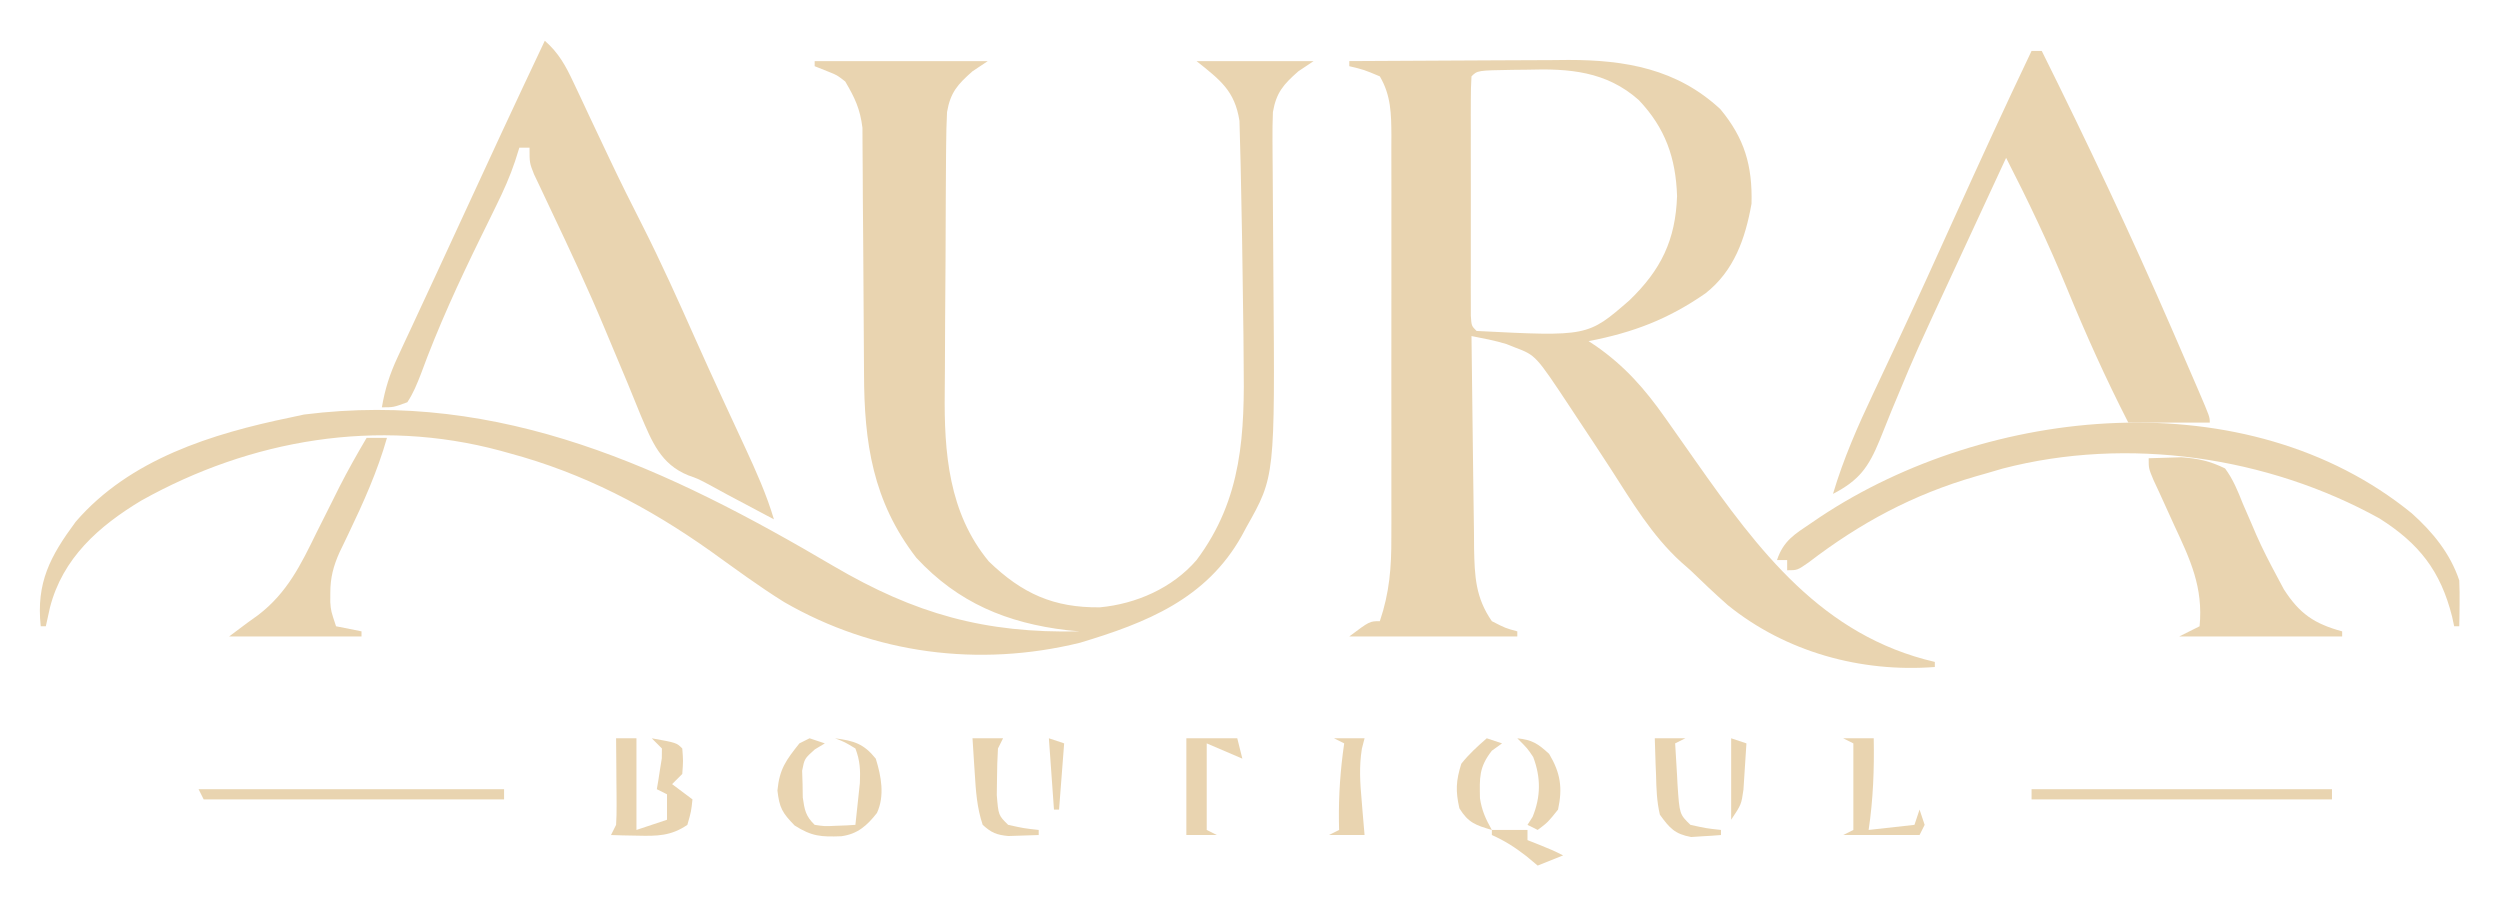
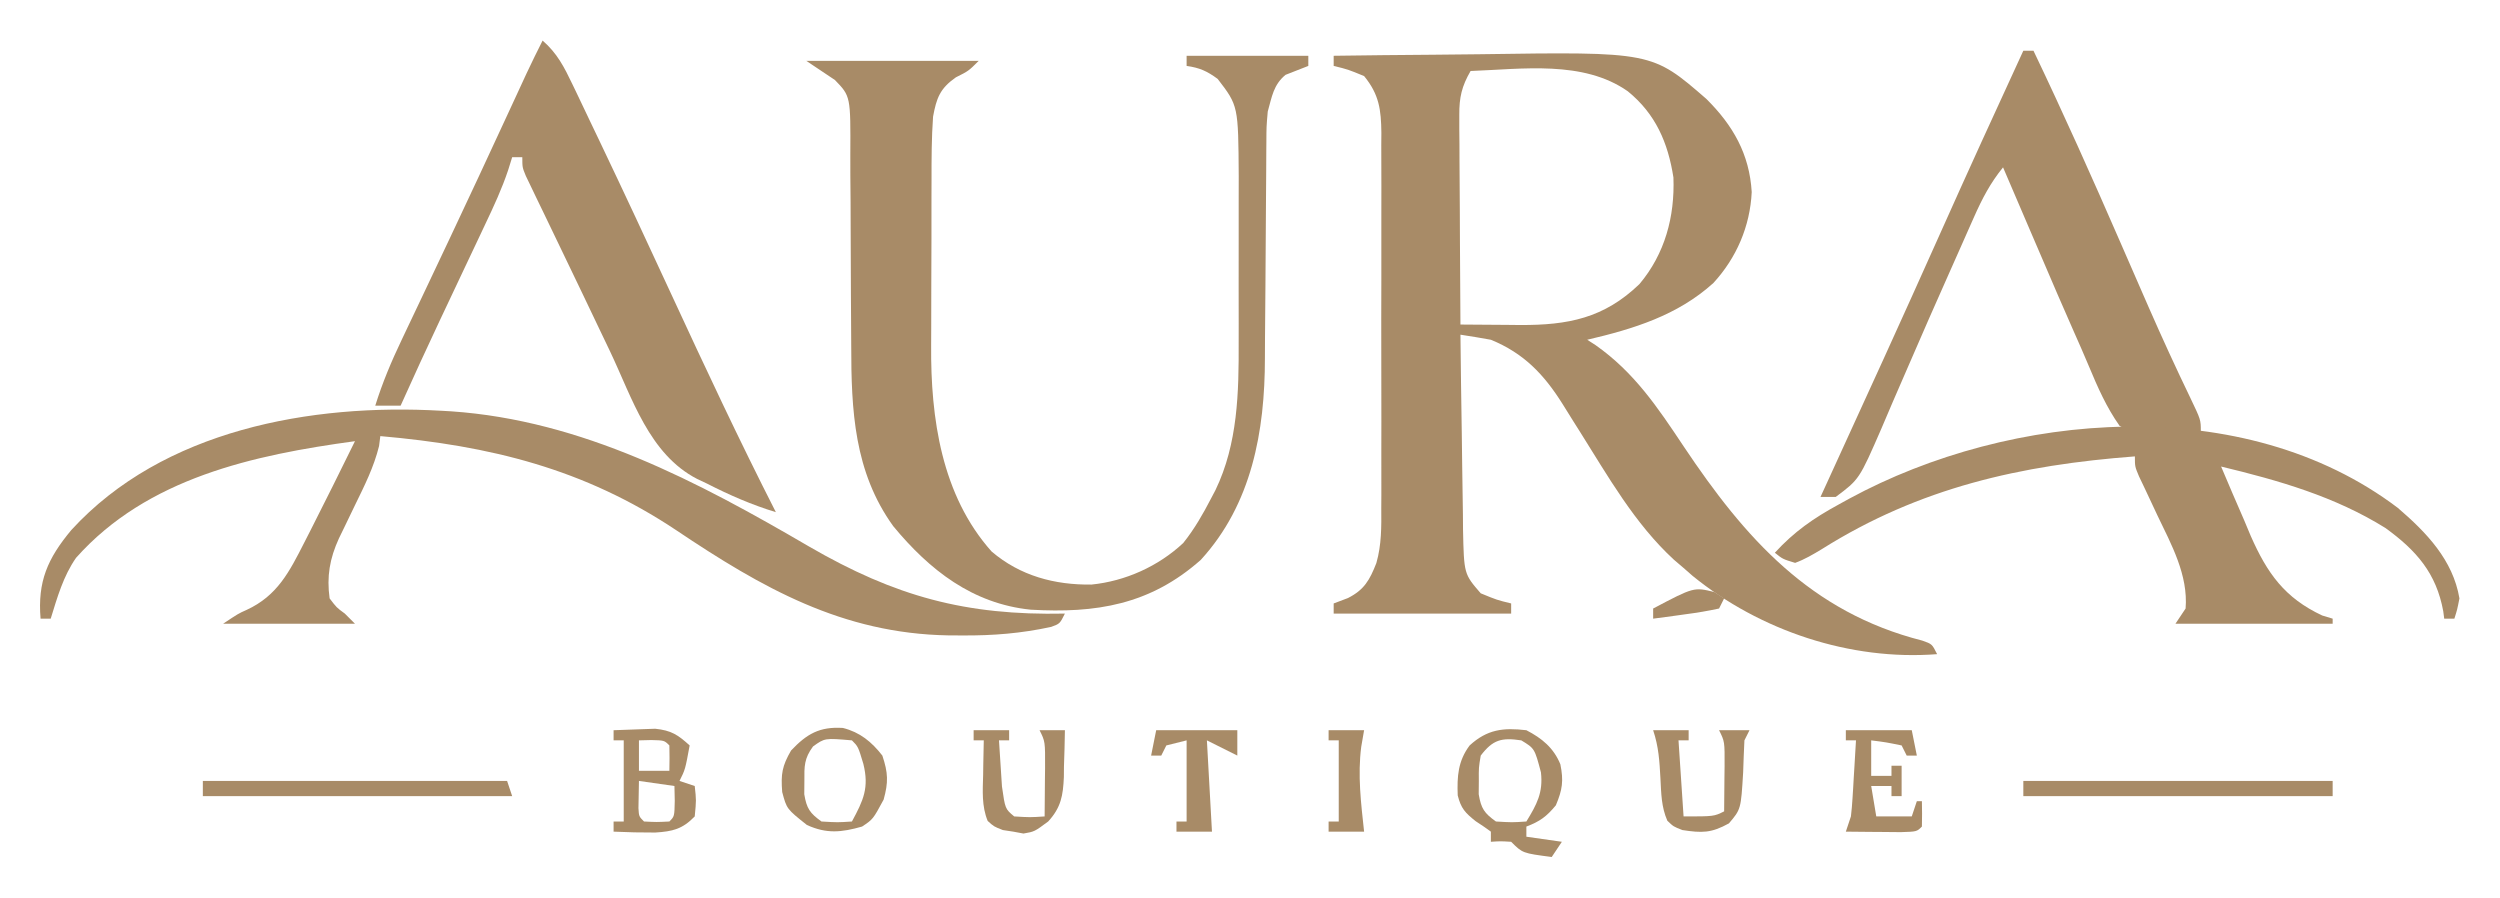
- <svg xmlns="http://www.w3.org/2000/svg" version="1.1" width="491" height="178" viewBox="-8 -8 491 178">
-   <path d="M0 0 C2.745 2.416 4.091 4.904 5.637 8.199 C6.127 9.235 6.618 10.272 7.124 11.339 C7.645 12.455 8.166 13.571 8.688 14.688 C9.768 16.978 10.853 19.266 11.938 21.555 C12.204 22.118 12.47 22.681 12.744 23.262 C14.821 27.65 16.982 31.988 19.188 36.312 C22.885 43.615 26.228 51.062 29.555 58.539 C31.322 62.506 33.123 66.456 34.945 70.398 C35.194 70.938 35.443 71.478 35.7 72.033 C36.92 74.676 38.143 77.316 39.37 79.955 C41.506 84.581 43.55 89.112 45 94 C42.645 92.751 40.291 91.501 37.938 90.25 C37.281 89.902 36.624 89.554 35.947 89.195 C34.61 88.484 33.281 87.76 31.958 87.023 C30 86 30 86 28.177 85.356 C22.74 83.164 21.033 78.686 18.848 73.594 C17.989 71.527 17.151 69.451 16.312 67.375 C15.411 65.212 14.501 63.052 13.591 60.892 C12.974 59.426 12.36 57.96 11.748 56.492 C8.502 48.726 4.943 41.113 1.329 33.513 C0.592 31.962 -0.138 30.409 -0.867 28.855 C-1.281 27.986 -1.694 27.116 -2.121 26.219 C-3 24 -3 24 -3 21 C-3.66 21 -4.32 21 -5 21 C-5.278 21.879 -5.555 22.758 -5.841 23.663 C-6.854 26.695 -8.124 29.517 -9.539 32.387 C-9.786 32.893 -9.786 32.893 -11.037 35.455 C-11.566 36.533 -12.096 37.61 -12.625 38.688 C-16.922 47.456 -20.965 56.243 -24.325 65.425 C-25.103 67.418 -25.817 69.217 -27 71 C-29.723 72 -29.723 72 -32 72 C-31.4 68.434 -30.444 65.45 -28.918 62.176 C-28.487 61.243 -28.055 60.309 -27.611 59.348 C-27.141 58.346 -26.671 57.345 -26.188 56.312 C-25.695 55.252 -25.203 54.191 -24.712 53.131 C-23.676 50.896 -22.637 48.664 -21.597 46.432 C-20.015 43.037 -18.447 39.637 -16.883 36.234 C-11.314 24.129 -5.703 12.043 0 0 Z " fill="#E9D4B0" transform="translate(99,0)" />
-   <path d="M0 0 C0.66 0 1.32 0 2 0 C10.942 17.978 19.503 36.08 27.5 54.5 C27.878 55.37 28.256 56.24 28.646 57.137 C29.715 59.6 30.781 62.065 31.844 64.531 C32.165 65.275 32.486 66.018 32.817 66.784 C35 71.881 35 71.881 35 73 C29.72 73 24.44 73 19 73 C14.55 64.308 10.603 55.538 6.898 46.505 C3.316 37.795 -0.698 29.378 -5 21 C-7.378 26.118 -9.752 31.237 -12.122 36.358 C-12.955 38.157 -13.789 39.955 -14.624 41.752 C-22.834 59.445 -22.834 59.445 -26.211 67.57 C-26.653 68.627 -27.094 69.684 -27.549 70.773 C-28.326 72.658 -29.087 74.549 -29.83 76.448 C-32.022 81.774 -33.841 84.324 -39 87 C-36.959 80.126 -34.141 73.707 -31.075 67.24 C-29.624 64.18 -28.19 61.111 -26.754 58.043 C-26.451 57.397 -26.148 56.75 -25.836 56.084 C-22.219 48.358 -18.706 40.584 -15.188 32.812 C-10.213 21.833 -5.197 10.877 0 0 Z " fill="#E9D4B0" transform="translate(391,2)" />
-   <path d="M0 0 C11.22 0 22.44 0 34 0 C33.01 0.66 32.02 1.32 31 2 C28.058 4.596 26.665 6.151 26 10 C25.892 12.204 25.833 14.378 25.823 16.582 C25.82 16.908 25.82 16.908 25.803 18.56 C25.783 20.716 25.772 22.871 25.762 25.027 C25.758 25.769 25.754 26.51 25.749 27.274 C25.729 31.205 25.714 35.136 25.705 39.068 C25.694 43.095 25.659 47.123 25.62 51.15 C25.593 54.274 25.585 57.398 25.582 60.522 C25.577 62.004 25.565 63.487 25.547 64.969 C25.406 76.819 26.295 88.741 34.219 98.281 C40.776 104.608 46.967 107.377 56.016 107.281 C63.161 106.608 70.265 103.49 75 98 C84.073 85.895 84.459 73.09 84.25 58.625 C84.236 56.999 84.223 55.372 84.21 53.746 C84.172 49.628 84.111 45.511 84.04 41.394 C84.001 39.075 83.968 36.756 83.937 34.437 C83.887 30.939 83.819 27.443 83.734 23.946 C83.703 22.659 83.677 21.373 83.655 20.086 C83.622 18.307 83.567 16.528 83.512 14.75 C83.486 13.755 83.459 12.76 83.432 11.734 C82.497 5.816 79.678 3.742 75 0 C82.59 0 90.18 0 98 0 C97.01 0.66 96.02 1.32 95 2 C92.064 4.591 90.671 6.159 90 10 C89.924 11.876 89.903 13.755 89.918 15.632 C89.921 16.198 89.921 16.198 89.938 19.064 C89.944 19.667 89.949 20.27 89.955 20.891 C89.973 22.798 89.983 24.706 89.991 26.613 C90.016 32.036 90.051 37.458 90.096 42.881 C90.407 81.593 90.407 81.593 84.812 91.5 C84.502 92.076 84.192 92.652 83.872 93.246 C76.914 105.658 65.168 110.315 52.105 114.238 C32.246 119.109 11.657 116.44 -5.995 106.246 C-10.955 103.164 -15.649 99.675 -20.394 96.276 C-32.668 87.567 -45.44 80.91 -60 77 C-60.584 76.838 -61.168 76.675 -61.77 76.508 C-85.838 70.044 -110.725 74.267 -132.25 86.312 C-140.634 91.356 -147.691 97.616 -150.188 107.312 C-150.467 108.54 -150.74 109.768 -151 111 C-151.33 111 -151.66 111 -152 111 C-152.912 102.428 -150.146 97.254 -145.137 90.48 C-134.528 78.165 -118.359 73.178 -103 70 C-102.104 69.807 -101.208 69.613 -100.285 69.414 C-61.582 64.536 -28.756 80.058 3.695 99.172 C19.718 108.572 33.423 112.415 52 112 C51.201 111.925 50.402 111.85 49.578 111.773 C37.814 110.365 28.207 106.432 19.973 97.555 C11.407 86.462 9.714 74.926 9.695 61.379 C9.691 59.289 9.674 57.199 9.654 55.109 C9.599 49.173 9.568 43.238 9.544 37.302 C9.528 33.654 9.498 30.006 9.459 26.358 C9.447 24.976 9.441 23.594 9.441 22.212 C9.441 20.279 9.423 18.346 9.401 16.413 C9.396 15.317 9.39 14.22 9.385 13.091 C8.921 9.366 7.896 7.221 6 4 C4.395 2.758 4.395 2.758 2.812 2.125 C2.348 1.939 2.348 1.939 0 1 C0 0.67 0 0.34 0 0 Z " fill="#E9D4B0" transform="translate(152,4)" />
-   <path d="M0 0 C6.624 -0.047 13.249 -0.082 19.874 -0.104 C22.951 -0.114 26.027 -0.128 29.104 -0.151 C32.652 -0.177 36.199 -0.187 39.746 -0.195 C40.837 -0.206 41.928 -0.216 43.052 -0.227 C54.274 -0.228 64.373 1.546 72.875 9.438 C77.644 15.189 79.187 20.538 79 28 C77.774 34.892 75.573 41.177 69.988 45.59 C62.628 50.701 55.757 53.312 47 55 C47.496 55.329 47.993 55.657 48.504 55.996 C54.16 59.956 58.048 64.395 62 70 C62.444 70.629 62.888 71.259 63.345 71.907 C64.877 74.083 66.407 76.26 67.938 78.438 C80.381 96.142 92.863 112.857 115 118 C115 118.33 115 118.66 115 119 C100.468 120.108 85.735 116.06 74.352 106.859 C71.833 104.636 69.411 102.34 67 100 C66.397 99.47 65.793 98.94 65.172 98.395 C59.42 93.166 55.505 86.531 51.325 80.048 C49.119 76.638 46.873 73.257 44.625 69.875 C44.423 69.568 44.423 69.568 43.399 68.012 C36.625 57.789 36.625 57.789 32.562 56.25 C32.007 56.028 31.451 55.807 30.879 55.578 C28.613 54.881 26.326 54.453 24 54 C24.061 60.416 24.139 66.831 24.236 73.247 C24.28 76.226 24.32 79.205 24.346 82.185 C24.378 85.616 24.432 89.046 24.488 92.477 C24.495 93.539 24.501 94.602 24.508 95.697 C24.617 101.241 24.8 105.372 28 110 C30.688 111.375 30.688 111.375 33 112 C33 112.33 33 112.66 33 113 C22.11 113 11.22 113 0 113 C4 110 4 110 6 110 C7.896 104.392 8.287 99.46 8.259 93.564 C8.262 92.644 8.266 91.725 8.269 90.777 C8.278 87.755 8.272 84.733 8.266 81.711 C8.267 79.603 8.269 77.495 8.271 75.387 C8.274 70.977 8.27 66.568 8.261 62.158 C8.249 56.508 8.256 50.858 8.268 45.207 C8.275 40.858 8.273 36.509 8.268 32.159 C8.266 30.076 8.268 27.992 8.273 25.908 C8.278 22.998 8.27 20.088 8.259 17.177 C8.263 16.318 8.267 15.459 8.271 14.573 C8.241 10.344 8.202 6.75 6 3 C2.875 1.688 2.875 1.688 0 1 C0 0.67 0 0.34 0 0 Z M24 3 C23.902 4.529 23.872 6.063 23.871 7.596 C23.867 8.573 23.864 9.551 23.861 10.558 C23.863 11.622 23.865 12.686 23.867 13.781 C23.866 14.865 23.865 15.949 23.864 17.066 C23.863 19.952 23.867 22.838 23.873 25.725 C23.875 27.498 23.873 29.271 23.87 31.044 C23.863 34.436 23.864 37.827 23.867 41.219 C23.865 42.282 23.863 43.346 23.861 44.442 C23.864 45.419 23.867 46.397 23.871 47.404 C23.871 48.27 23.872 49.135 23.873 50.026 C24 52 24 52 25 53 C46.832 54.106 46.832 54.106 55 47 C61.211 41.032 64.089 35.132 64.375 26.5 C64.127 19.009 62.066 13.134 56.851 7.646 C50.488 1.988 43.163 1.431 35 1.688 C34.524 1.692 34.524 1.692 32.113 1.717 C25.169 1.831 25.169 1.831 24 3 Z " fill="#E9D4B0" transform="translate(257,4)" />
-   <path d="M0 0 C4.144 3.696 7.585 7.92 9.345 13.2 C9.413 14.761 9.43 16.325 9.408 17.887 C9.399 18.695 9.39 19.504 9.38 20.336 C9.375 20.644 9.375 20.644 9.345 22.2 C9.015 22.2 8.685 22.2 8.345 22.2 C8.278 21.885 8.278 21.885 7.935 20.293 C5.681 11.332 1.456 5.939 -6.342 1.012 C-28.323 -11.148 -55.776 -15.152 -80.311 -8.777 C-81.414 -8.455 -82.518 -8.132 -83.655 -7.8 C-84.277 -7.623 -84.9 -7.446 -85.542 -7.264 C-97.897 -3.694 -108.245 1.85 -118.44 9.661 C-120.655 11.2 -120.655 11.2 -122.655 11.2 C-122.655 10.54 -122.655 9.88 -122.655 9.2 C-123.315 9.2 -123.975 9.2 -124.655 9.2 C-123.379 5.374 -121.171 4.114 -117.967 1.95 C-117.386 1.555 -116.806 1.16 -116.207 0.753 C-83.158 -21.197 -32.345 -26.345 0 0 Z " fill="#E9D4B0" transform="translate(465.6548,92.80029)" />
-   <path d="M0 0 C1.32 0 2.64 0 4 0 C2.122 6.6 -0.619 12.687 -3.574 18.858 C-3.872 19.48 -4.17 20.101 -4.477 20.742 C-4.745 21.298 -5.014 21.853 -5.292 22.425 C-6.532 25.182 -7.138 27.508 -7.125 30.5 C-7.128 31.088 -7.13 31.676 -7.133 32.281 C-7 34 -7 34 -6 37 C-4.35 37.33 -2.7 37.66 -1 38 C-1 38.33 -1 38.66 -1 39 C-9.58 39 -18.16 39 -27 39 C-23 36 -23 36 -21.296 34.797 C-15.594 30.434 -12.916 24.92 -9.812 18.562 C-8.799 16.542 -7.785 14.523 -6.77 12.504 C-6.299 11.558 -5.828 10.612 -5.342 9.637 C-3.671 6.353 -1.87 3.174 0 0 Z " fill="#E9D4B0" transform="translate(64,78)" />
-   <path d="M0 0 C1.375 -0.055 2.75 -0.093 4.125 -0.125 C4.891 -0.148 5.656 -0.171 6.445 -0.195 C9.728 0.056 12.023 0.543 15 2 C16.592 4.142 17.519 6.467 18.5 8.938 C19.087 10.298 19.677 11.657 20.27 13.016 C20.558 13.689 20.846 14.363 21.143 15.057 C22.371 17.842 23.748 20.505 25.188 23.188 C25.635 24.027 26.082 24.866 26.543 25.73 C29.626 30.532 32.508 32.502 38 34 C38 34.33 38 34.66 38 35 C27.44 35 16.88 35 6 35 C7.32 34.34 8.64 33.68 10 33 C10.733 25.357 8.2 19.974 5 13.125 C4.06 11.066 3.122 9.007 2.188 6.945 C1.769 6.043 1.35 5.141 0.918 4.211 C0 2 0 2 0 0 Z " fill="#E9D4B0" transform="translate(414,82)" />
-   <path d="M0 0 C1.32 0 2.64 0 4 0 C4 5.94 4 11.88 4 18 C5.98 17.34 7.96 16.68 10 16 C10 14.35 10 12.7 10 11 C9.34 10.67 8.68 10.34 8 10 C8.095 9.446 8.191 8.891 8.289 8.32 C8.4 7.596 8.511 6.871 8.625 6.125 C8.741 5.406 8.857 4.686 8.977 3.945 C8.984 3.303 8.992 2.661 9 2 C8.34 1.34 7.68 0.68 7 0 C11.875 0.875 11.875 0.875 13 2 C13.188 4.438 13.188 4.438 13 7 C12.34 7.66 11.68 8.32 11 9 C12.32 9.99 13.64 10.98 15 12 C14.75 14.375 14.75 14.375 14 17 C10.796 19.195 8.058 19.216 4.25 19.125 C3.265 19.107 2.28 19.089 1.266 19.07 C0.518 19.047 -0.23 19.024 -1 19 C-0.67 18.34 -0.34 17.68 0 17 C0.083 15.698 0.107 14.391 0.098 13.086 C0.094 12.325 0.091 11.565 0.088 10.781 C0.08 9.987 0.071 9.193 0.062 8.375 C0.058 7.573 0.053 6.771 0.049 5.945 C0.037 3.963 0.021 1.982 0 0 Z " fill="#E9D4B0" transform="translate(113,137)" />
-   <path d="M0 0 C0.99 0.33 1.98 0.66 3 1 C2.348 1.392 1.695 1.784 1.023 2.188 C-1 4 -1 4 -1.461 6.375 C-1.433 7.241 -1.404 8.107 -1.375 9 C-1.369 9.433 -1.369 9.433 -1.336 11.625 C-0.99 14.07 -0.77 15.28 1 17 C2.945 17.293 2.945 17.293 5.125 17.188 C5.487 17.174 5.487 17.174 7.32 17.105 C7.597 17.088 7.597 17.088 9 17 C9.196 15.251 9.381 13.501 9.562 11.75 C9.667 10.775 9.771 9.801 9.879 8.797 C9.991 6.209 9.919 4.408 9 2 C6.938 0.75 6.938 0.75 5 0 C8.726 0.503 10.629 1.049 13 4 C14.081 7.455 14.788 11.287 13.234 14.664 C11.271 17.17 9.423 18.808 6.23 19.238 C2.312 19.381 0.467 19.298 -2.938 17.125 C-5.353 14.636 -5.922 13.685 -6.312 10.25 C-5.904 6 -4.63 4.326 -2 1 C-1.34 0.67 -0.68 0.34 0 0 Z " fill="#E9D4B0" transform="translate(151,137)" />
-   <path d="M0 0 C1.98 0 3.96 0 6 0 C5.67 0.66 5.34 1.32 5 2 C4.878 3.976 4.825 5.957 4.812 7.938 C4.798 8.998 4.784 10.059 4.77 11.152 C5.091 15.122 5.091 15.122 7 17 C10.125 17.688 10.125 17.688 13 18 C13 18.33 13 18.66 13 19 C11.73 19.054 10.459 19.093 9.188 19.125 C8.48 19.148 7.772 19.171 7.043 19.195 C4.726 18.974 3.716 18.557 2 17 C0.864 13.592 0.655 10.365 0.438 6.812 C0.394 6.158 0.351 5.504 0.307 4.83 C0.201 3.22 0.1 1.61 0 0 Z " fill="#E9D4B0" transform="translate(183,137)" />
-   <path d="M0 0 C0.99 0.33 1.98 0.66 3 1 C2.67 5.29 2.34 9.58 2 14 C1.67 14 1.34 14 1 14 C0.67 9.38 0.34 4.76 0 0 Z " fill="#E9D4B0" transform="translate(198,137)" />
-   <path d="M0 0 C3.3 0 6.6 0 10 0 C10.33 1.32 10.66 2.64 11 4 C8.69 3.01 6.38 2.02 4 1 C4 6.61 4 12.22 4 18 C4.66 18.33 5.32 18.66 6 19 C4.02 19 2.04 19 0 19 C0 12.73 0 6.46 0 0 Z " fill="#E9D4B0" transform="translate(225,137)" />
-   <path d="M0 0 C1.98 0 3.96 0 6 0 C5.826 0.674 5.652 1.348 5.473 2.043 C4.907 5.583 5.119 8.76 5.438 12.312 C5.49 12.958 5.542 13.603 5.596 14.268 C5.724 15.846 5.861 17.423 6 19 C3.69 19 1.38 19 -1 19 C-0.34 18.67 0.32 18.34 1 18 C0.988 17.443 0.977 16.886 0.965 16.312 C0.903 11.102 1.25 6.156 2 1 C1.34 0.67 0.68 0.34 0 0 Z " fill="#E9D4B0" transform="translate(254,137)" />
-   <path d="M0 0 C0.99 0.33 1.98 0.66 3 1 C2.34 1.474 1.68 1.949 1 2.438 C-1.558 5.715 -1.405 7.743 -1.336 11.781 C-0.971 14.192 -0.198 15.891 1 18 C-2.133 17.093 -3.643 16.584 -5.375 13.75 C-6.15 10.34 -6.046 8.347 -5 5 C-3.47 3.077 -1.867 1.628 0 0 Z " fill="#E9D4B0" transform="translate(284,137)" />
-   <path d="M0 0 C2.932 0.314 4.042 1.039 6.25 3.062 C8.478 6.803 8.925 9.738 8 14 C6 16.5 6 16.5 4 18 C3.34 17.67 2.68 17.34 2 17 C2.33 16.484 2.66 15.969 3 15.438 C4.627 11.473 4.642 7.697 3.125 3.688 C2 2 2 2 0 0 Z " fill="#E9D4B0" transform="translate(290,137)" />
-   <path d="M0 0 C1.98 0 3.96 0 6 0 C5.67 0.165 5.67 0.165 4 1 C4.114 3.105 4.241 5.208 4.375 7.312 C4.406 7.907 4.437 8.502 4.469 9.115 C4.858 14.915 4.858 14.915 7 17 C10.125 17.688 10.125 17.688 13 18 C13 18.33 13 18.66 13 19 C11.752 19.109 10.501 19.186 9.25 19.25 C8.554 19.296 7.858 19.343 7.141 19.391 C3.929 18.805 2.899 17.632 1 15 C0.394 12.419 0.305 9.894 0.25 7.25 C0.22 6.553 0.191 5.855 0.16 5.137 C0.09 3.425 0.043 1.713 0 0 Z " fill="#E9D4B0" transform="translate(317,137)" />
-   <path d="M0 0 C0.99 0.33 1.98 0.66 3 1 C2.886 2.938 2.758 4.876 2.625 6.812 C2.555 7.891 2.486 8.97 2.414 10.082 C2 13 2 13 0 16 C0 10.72 0 5.44 0 0 Z " fill="#E9D4B0" transform="translate(332,137)" />
-   <path d="M0 0 C1.98 0 3.96 0 6 0 C6.113 6.111 5.896 11.952 5 18 C7.97 17.67 10.94 17.34 14 17 C14.33 16.01 14.66 15.02 15 14 C15.33 14.99 15.66 15.98 16 17 C15.67 17.66 15.34 18.32 15 19 C10.05 19 5.1 19 0 19 C0.66 18.67 1.32 18.34 2 18 C2 12.39 2 6.78 2 1 C1.34 0.67 0.68 0.34 0 0 Z " fill="#E9D4B0" transform="translate(354,137)" />
-   <path d="M0 0 C19.8 0 39.6 0 60 0 C60 0.66 60 1.32 60 2 C40.53 2 21.06 2 1 2 C0.67 1.34 0.34 0.68 0 0 Z " fill="#E9D4B0" transform="translate(31,147)" />
-   <path d="M0 0 C19.47 0 38.94 0 59 0 C59 0.66 59 1.32 59 2 C39.53 2 20.06 2 0 2 C0 1.34 0 0.68 0 0 Z " fill="#E9D4B0" transform="translate(391,147)" />
-   <path d="M0 0 C2.31 0 4.62 0 7 0 C7 0.66 7 1.32 7 2 C7.392 2.155 7.392 2.155 9.375 2.938 C12 4 12 4 14 5 C12.35 5.66 10.7 6.32 9 7 C8.629 6.691 8.629 6.691 6.75 5.125 C4.512 3.396 2.563 2.139 0 1 C0 0.67 0 0.34 0 0 Z " fill="#E9D4B0" transform="translate(285,155)" />
+ <svg xmlns="http://www.w3.org/2000/svg" version="1.1" width="493" height="177" viewBox="-8 -8 493 177">
+   <path d="M0 0 C2.883 2.507 4.26 5.225 5.898 8.652 C6.17 9.216 6.441 9.779 6.72 10.359 C7.611 12.216 8.493 14.076 9.375 15.938 C9.999 17.242 10.623 18.547 11.247 19.852 C16.03 29.866 20.713 39.928 25.369 50.002 C32.039 64.433 38.784 78.832 46 93 C41.233 91.541 36.873 89.644 32.438 87.375 C32.114 87.222 32.114 87.222 30.479 86.449 C21.001 81.571 17.672 70.486 13.312 61.312 C12.697 60.026 12.082 58.74 11.466 57.454 C10.231 54.871 8.998 52.288 7.767 49.703 C6.144 46.297 4.505 42.898 2.863 39.5 C1.95 37.604 1.038 35.708 0.125 33.812 C-0.297 32.941 -0.72 32.069 -1.155 31.171 C-1.345 30.775 -1.345 30.775 -2.305 28.77 C-2.635 28.085 -2.964 27.4 -3.304 26.695 C-4 25 -4 25 -4 23 C-4.66 23 -5.32 23 -6 23 C-6.262 23.842 -6.524 24.683 -6.794 25.55 C-8.024 29.235 -9.632 32.695 -11.301 36.199 C-11.619 36.875 -11.937 37.551 -12.265 38.247 C-13.278 40.395 -14.295 42.541 -15.312 44.688 C-16.643 47.503 -17.972 50.32 -19.301 53.137 C-19.62 53.813 -19.94 54.489 -20.269 55.186 C-22.901 60.766 -25.471 66.372 -28 72 C-29.65 72 -31.3 72 -33 72 C-31.585 67.459 -29.812 63.248 -27.762 58.961 C-27.444 58.29 -27.127 57.619 -26.8 56.928 C-25.765 54.742 -24.726 52.559 -23.688 50.375 C-22.239 47.318 -20.794 44.261 -19.348 41.203 C-18.983 40.434 -18.619 39.664 -18.244 38.871 C-14.383 30.711 -10.584 22.522 -6.794 14.328 C-6.267 13.188 -5.739 12.048 -5.211 10.908 C-4.529 9.434 -3.848 7.959 -3.167 6.485 C-2.143 4.305 -1.089 2.148 0 0 Z " fill="#A88B67" transform="translate(99,0)" />
+   <path d="M0 0 C0.66 0 1.32 0 2 0 C7.945 12.433 13.563 24.989 19.062 37.625 C20.593 41.139 22.125 44.652 23.66 48.164 C23.843 48.584 23.843 48.584 24.771 50.709 C27.398 56.699 30.122 62.638 32.966 68.528 C35 72.79 35 72.79 35 75 C32.46 75.213 29.982 75.321 27.438 75.375 C26.733 75.445 26.029 75.514 25.303 75.586 C22.685 75.586 21.285 75.311 19 74 C16.382 70.307 14.658 66.358 12.917 62.192 C11.961 59.907 10.963 57.644 9.955 55.381 C7.783 50.48 5.67 45.554 3.562 40.625 C2.824 38.906 2.085 37.187 1.346 35.469 C-0.441 31.314 -2.222 27.158 -4 23 C-6.499 26.078 -8.112 29.165 -9.715 32.785 C-9.967 33.35 -10.219 33.916 -10.478 34.498 C-11.02 35.716 -11.56 36.936 -12.097 38.156 C-12.947 40.085 -13.805 42.011 -14.664 43.936 C-17.319 49.893 -19.947 55.861 -22.529 61.85 C-23.593 64.315 -24.665 66.777 -25.737 69.238 C-26.485 70.965 -27.219 72.697 -27.953 74.43 C-32.348 84.527 -32.348 84.527 -37 88 C-37.99 88 -38.98 88 -40 88 C-39.583 87.092 -39.167 86.183 -38.738 85.247 C-31.23 68.874 -23.744 52.492 -16.398 36.045 C-11.013 23.992 -5.526 11.988 0 0 Z " fill="#A88B67" transform="translate(391,2)" />
+   <path d="M0 0 C6.521 -0.094 13.041 -0.164 19.563 -0.207 C22.593 -0.228 25.622 -0.256 28.652 -0.302 C62.767 -0.805 62.767 -0.805 73.492 8.504 C78.741 13.712 81.998 19.381 82.438 26.875 C82.119 33.625 79.433 39.856 74.875 44.812 C67.798 51.212 59.123 53.867 50 56 C50.534 56.343 51.067 56.686 51.617 57.039 C59.276 62.419 63.869 69.302 69 77 C81.097 95.109 93.999 109.713 116.066 115.324 C118 116 118 116 119 118 C101.882 119.331 84.081 113.383 70.781 102.562 C70.487 102.305 70.487 102.305 69 101 C68.371 100.464 67.742 99.927 67.094 99.375 C59.333 92.23 54.114 82.949 48.539 74.094 C48.143 73.469 47.747 72.844 47.34 72.2 C46.596 71.023 45.86 69.842 45.131 68.656 C41.479 62.843 37.505 58.655 31 56 C29.005 55.639 27.005 55.301 25 55 C25.067 61.46 25.157 67.919 25.262 74.379 C25.296 76.576 25.324 78.772 25.346 80.969 C25.38 84.13 25.432 87.289 25.488 90.449 C25.495 91.43 25.501 92.41 25.508 93.42 C25.696 102.19 25.696 102.19 29 106 C32.187 107.312 32.187 107.312 35 108 C35 108.66 35 109.32 35 110 C23.45 110 11.9 110 0 110 C0 109.34 0 108.68 0 108 C0.928 107.649 1.856 107.299 2.812 106.938 C6.022 105.311 7.097 103.408 8.418 100.037 C9.453 96.414 9.417 92.86 9.388 89.115 C9.393 88.254 9.399 87.393 9.404 86.505 C9.417 83.678 9.409 80.851 9.398 78.023 C9.4 76.05 9.403 74.077 9.407 72.103 C9.412 67.976 9.405 63.849 9.391 59.722 C9.374 54.434 9.384 49.148 9.402 43.86 C9.413 39.789 9.409 35.718 9.401 31.646 C9.399 29.696 9.402 27.747 9.409 25.797 C9.417 23.073 9.405 20.35 9.388 17.626 C9.394 16.823 9.4 16.02 9.407 15.192 C9.355 10.67 8.984 7.639 6 4 C2.812 2.688 2.812 2.688 0 2 C0 1.34 0 0.68 0 0 Z M27 3 C25.251 6.03 24.754 8.192 24.773 11.677 C24.773 12.597 24.773 13.518 24.773 14.467 C24.784 15.452 24.794 16.438 24.805 17.453 C24.808 18.468 24.81 19.484 24.813 20.53 C24.824 23.77 24.85 27.01 24.875 30.25 C24.885 32.448 24.894 34.646 24.902 36.844 C24.924 42.229 24.958 47.615 25 53 C28.048 53.031 31.096 53.05 34.145 53.066 C34.574 53.071 34.574 53.071 36.746 53.093 C46.215 53.132 53.302 51.763 60.309 45.012 C65.329 39.041 67.285 31.73 67 24 C65.928 17.113 63.472 11.446 58 7 C49.21 0.829 37.198 2.634 27 3 Z " fill="#A88B67" transform="translate(255,3)" />
+   <path d="M0 0 C7.92 0 15.84 0 24 0 C24 0.66 24 1.32 24 2 C22.503 2.586 21.005 3.172 19.508 3.758 C17.128 5.718 16.817 8.076 16 11 C15.742 13.957 15.742 13.957 15.729 17.09 C15.726 17.379 15.726 17.379 15.713 18.838 C15.703 20.08 15.697 21.322 15.695 22.565 C15.691 24.543 15.675 26.521 15.654 28.499 C15.599 34.12 15.568 39.741 15.544 45.362 C15.528 48.812 15.497 52.262 15.459 55.712 C15.447 57.014 15.441 58.316 15.441 59.618 C15.44 74.027 12.856 88.412 2.801 99.402 C-7.209 108.283 -17.898 109.974 -30.758 109.229 C-42.221 108.056 -50.694 101.419 -57.844 92.77 C-65.582 82.053 -66.134 69.873 -66.138 57.116 C-66.142 53.726 -66.174 50.335 -66.199 46.945 C-66.23 42.648 -66.252 38.352 -66.25 34.055 C-66.25 30.564 -66.273 27.075 -66.312 23.585 C-66.323 22.261 -66.324 20.936 -66.317 19.612 C-66.256 7.975 -66.256 7.975 -69.354 4.776 C-71.234 3.514 -73.116 2.256 -75 1 C-63.78 1 -52.56 1 -41 1 C-43 3 -43 3 -45.5 4.25 C-48.649 6.454 -49.328 8.352 -50 12 C-50.3 16.186 -50.306 20.368 -50.301 24.562 C-50.305 25.798 -50.309 27.034 -50.314 28.27 C-50.321 30.859 -50.321 33.448 -50.316 36.037 C-50.31 39.313 -50.327 42.589 -50.35 45.865 C-50.365 48.421 -50.366 50.976 -50.363 53.531 C-50.363 54.736 -50.368 55.942 -50.378 57.147 C-50.485 71.437 -48.342 86.676 -38.457 97.754 C-32.832 102.565 -26.002 104.372 -18.758 104.277 C-12.085 103.606 -5.572 100.676 -0.664 96.082 C1.537 93.328 3.192 90.436 4.812 87.312 C5.103 86.761 5.393 86.209 5.692 85.641 C10.111 76.48 10.302 66.378 10.266 56.395 C10.267 55.219 10.269 54.043 10.271 52.867 C10.274 50.424 10.27 47.981 10.261 45.538 C10.249 42.429 10.256 39.319 10.268 36.209 C10.275 33.789 10.273 31.369 10.268 28.949 C10.266 27.251 10.272 25.554 10.278 23.857 C10.193 9.851 10.193 9.851 6.125 4.562 C4.012 3.009 2.576 2.368 0 2 C0 1.34 0 0.68 0 0 Z " fill="#A88B67" transform="translate(226,3)" />
+   <path d="M0 0 C0.65 0.037 1.3 0.074 1.97 0.113 C27.79 1.883 50.601 13.961 72.554 26.777 C89.545 36.62 103.415 40.409 123 40 C122 42 122 42 120.292 42.622 C114.419 43.903 108.817 44.351 102.812 44.312 C102.353 44.31 102.353 44.31 100.03 44.298 C79.098 43.94 63.294 34.926 46.359 23.562 C28.16 11.42 9.645 6.904 -12 5 C-12.082 5.647 -12.165 6.294 -12.25 6.961 C-13.28 11.134 -15.12 14.774 -17 18.625 C-17.731 20.137 -18.46 21.65 -19.188 23.164 C-19.511 23.829 -19.835 24.493 -20.168 25.178 C-21.986 29.16 -22.595 32.683 -22 37 C-20.625 38.812 -20.625 38.812 -19 40 C-18.34 40.66 -17.68 41.32 -17 42 C-25.58 42 -34.16 42 -43 42 C-40 40 -40 40 -38.387 39.281 C-32.304 36.484 -29.933 31.758 -27 26 C-26.592 25.202 -26.185 24.403 -25.765 23.581 C-22.799 17.742 -19.884 11.879 -17 6 C-36.946 8.72 -57.972 13.23 -72 29 C-74.519 32.602 -75.71 36.834 -77 41 C-77.66 41 -78.32 41 -79 41 C-79.61 33.677 -77.619 29.142 -72.93 23.516 C-54.843 3.763 -25.678 -1.475 0 0 Z " fill="#A88B67" transform="translate(79,73)" />
+   <path d="M0 0 C5.625 4.829 10.877 10.261 12.152 17.848 C11.715 20.082 11.715 20.082 11.152 21.848 C10.492 21.848 9.832 21.848 9.152 21.848 C9.121 21.605 9.121 21.605 8.961 20.379 C7.59 12.873 3.65 8.379 -2.449 3.965 C-12.454 -2.265 -23.468 -5.408 -34.848 -8.152 C-33.357 -4.597 -31.825 -1.061 -30.285 2.473 C-30.076 2.972 -30.076 2.972 -29.018 5.5 C-25.763 12.891 -22.318 17.755 -14.91 21.223 C-14.23 21.429 -13.549 21.635 -12.848 21.848 C-12.848 22.178 -12.848 22.508 -12.848 22.848 C-23.078 22.848 -33.308 22.848 -43.848 22.848 C-43.188 21.858 -42.528 20.868 -41.848 19.848 C-41.31 13.265 -44.653 7.223 -47.41 1.473 C-48.248 -0.305 -49.083 -2.083 -49.914 -3.863 C-50.285 -4.64 -50.655 -5.416 -51.037 -6.216 C-51.848 -8.152 -51.848 -8.152 -51.848 -10.152 C-74.35 -8.444 -94.29 -3.999 -113.57 8.128 C-115.316 9.183 -116.932 10.146 -118.848 10.848 C-121.305 10.098 -121.305 10.098 -122.848 8.848 C-119.061 4.704 -115.199 2.025 -110.285 -0.652 C-109.576 -1.043 -108.867 -1.433 -108.137 -1.835 C-76.268 -19.108 -30.371 -22.993 0 0 Z " fill="#A88B67" transform="translate(464.8477,92.15234)" />
+   <path d="M0 0 C0.639 0.412 1.279 0.825 1.938 1.25 C1.608 1.91 1.277 2.57 0.938 3.25 C-1.271 3.725 -3.391 4.088 -5.625 4.375 C-6.241 4.461 -6.856 4.548 -7.49 4.637 C-9.013 4.849 -10.538 5.051 -12.062 5.25 C-12.062 4.59 -12.062 3.93 -12.062 3.25 C-4.027 -0.986 -4.027 -0.986 0 0 Z " fill="#A88B67" transform="translate(330.0625,108.75)" />
+   <path d="M0 0 C1.749 -0.081 3.5 -0.139 5.25 -0.188 C6.225 -0.222 7.199 -0.257 8.203 -0.293 C11.375 0.039 12.67 0.887 15 3 C14.125 7.75 14.125 7.75 13 10 C13.99 10.33 14.98 10.66 16 11 C16.312 13.812 16.312 13.812 16 17 C13.58 19.503 11.652 19.959 8.219 20.176 C5.472 20.186 2.744 20.13 0 20 C0 19.34 0 18.68 0 18 C0.66 18 1.32 18 2 18 C2 12.72 2 7.44 2 2 C1.34 2 0.68 2 0 2 C0 1.34 0 0.68 0 0 Z M5 2 C5 3.98 5 5.96 5 8 C6.98 8 8.96 8 11 8 C11.043 6.334 11.041 4.666 11 3 C10 2 10 2 7.438 1.938 C6.633 1.958 5.829 1.979 5 2 Z M5 10 C4.979 11.134 4.959 12.269 4.938 13.438 C4.926 14.076 4.914 14.714 4.902 15.371 C5 17 5 17 6 18 C8.5 18.125 8.5 18.125 11 18 C12 17 12 17 12.062 13.938 C12.042 12.968 12.021 11.999 12 11 C9.69 10.67 7.38 10.34 5 10 Z " fill="#A88B67" transform="translate(113,136)" />
+   <path d="M0 0 C3.371 0.852 5.661 2.736 7.777 5.449 C8.911 8.85 8.988 10.696 8.027 14.137 C5.932 18.013 5.932 18.013 3.777 19.449 C-0.286 20.598 -3.209 20.912 -7.098 19.137 C-11.083 15.972 -11.083 15.972 -11.973 12.637 C-12.251 9.089 -11.996 7.512 -10.223 4.449 C-7.131 1.181 -4.616 -0.293 0 0 Z M-5.895 3.652 C-7.644 6.019 -7.624 7.529 -7.598 10.449 C-7.605 11.315 -7.613 12.182 -7.621 13.074 C-7.148 15.892 -6.528 16.799 -4.223 18.449 C-1.035 18.637 -1.035 18.637 1.777 18.449 C4.045 14.262 5.201 11.784 4.027 7.074 C3.004 3.676 3.004 3.676 1.777 2.449 C-3.576 1.984 -3.576 1.984 -5.895 3.652 Z " fill="#A88B67" transform="translate(158.2227,135.5508)" />
+   <path d="M0 0 C2.31 0 4.62 0 7 0 C7 0.66 7 1.32 7 2 C6.34 2 5.68 2 5 2 C5.114 3.938 5.242 5.876 5.375 7.812 C5.445 8.891 5.514 9.97 5.586 11.082 C6.215 15.512 6.215 15.512 8 17 C11.125 17.188 11.125 17.188 14 17 C14.027 14.542 14.047 12.083 14.062 9.625 C14.071 8.926 14.079 8.228 14.088 7.508 C14.113 2.227 14.113 2.227 13 0 C14.65 0 16.3 0 18 0 C17.967 2.399 17.899 4.79 17.812 7.188 C17.807 7.861 17.801 8.535 17.795 9.229 C17.634 12.887 17.235 15.236 14.711 17.988 C12 20 12 20 9.832 20.375 C9.166 20.251 8.499 20.127 7.812 20 C7.138 19.897 6.464 19.794 5.77 19.688 C4 19 4 19 2.77 17.887 C1.564 14.931 1.793 11.949 1.875 8.812 C1.884 8.158 1.893 7.504 1.902 6.83 C1.926 5.22 1.962 3.61 2 2 C1.34 2 0.68 2 0 2 C0 1.34 0 0.68 0 0 Z " fill="#A88B67" transform="translate(184,136)" />
+   <path d="M0 0 C5.28 0 10.56 0 16 0 C16 1.65 16 3.3 16 5 C14.02 4.01 12.04 3.02 10 2 C10.33 7.94 10.66 13.88 11 20 C8.69 20 6.38 20 4 20 C4 19.34 4 18.68 4 18 C4.66 18 5.32 18 6 18 C6 12.72 6 7.44 6 2 C4.68 2.33 3.36 2.66 2 3 C1.67 3.66 1.34 4.32 1 5 C0.34 5 -0.32 5 -1 5 C-0.67 3.35 -0.34 1.7 0 0 Z " fill="#A88B67" transform="translate(220,136)" />
+   <path d="M0 0 C2.31 0 4.62 0 7 0 C6.814 1.072 6.629 2.145 6.438 3.25 C5.709 8.875 6.392 14.388 7 20 C4.69 20 2.38 20 0 20 C0 19.34 0 18.68 0 18 C0.66 18 1.32 18 2 18 C2 12.72 2 7.44 2 2 C1.34 2 0.68 2 0 2 C0 1.34 0 0.68 0 0 Z " fill="#A88B67" transform="translate(254,136)" />
+   <path d="M0 0 C3.066 1.582 5.376 3.478 6.703 6.715 C7.359 9.971 7.122 11.71 5.812 14.812 C3.977 17.028 2.664 17.989 0 19 C0 19.66 0 20.32 0 21 C2.31 21.33 4.62 21.66 7 22 C6.34 22.99 5.68 23.98 5 25 C-0.75 24.25 -0.75 24.25 -3 22 C-5.125 21.875 -5.125 21.875 -7 22 C-7 21.34 -7 20.68 -7 20 C-7.975 19.277 -8.981 18.596 -10 17.938 C-12.066 16.288 -12.89 15.438 -13.539 12.848 C-13.677 9.085 -13.487 6.078 -11.188 3 C-7.719 -0.172 -4.567 -0.537 0 0 Z M-9 5 C-9.398 7.375 -9.398 7.375 -9.375 10 C-9.383 10.866 -9.39 11.732 -9.398 12.625 C-8.926 15.443 -8.305 16.35 -6 18 C-2.812 18.188 -2.812 18.188 0 18 C2.062 14.618 3.327 12.317 2.875 8.312 C1.629 3.596 1.629 3.596 -1 2 C-4.904 1.414 -6.607 1.869 -9 5 Z " fill="#A88B67" transform="translate(293,136)" />
+   <path d="M0 0 C2.31 0 4.62 0 7 0 C7 0.66 7 1.32 7 2 C6.34 2 5.68 2 5 2 C5.33 6.95 5.66 11.9 6 17 C12 17 12 17 14 16 C14.027 13.708 14.047 11.417 14.062 9.125 C14.071 8.474 14.079 7.823 14.088 7.152 C14.113 2.227 14.113 2.227 13 0 C14.98 0 16.96 0 19 0 C18.67 0.66 18.34 1.32 18 2 C17.897 4.103 17.817 6.208 17.75 8.312 C17.312 15.587 17.312 15.587 14.938 18.375 C11.449 20.305 9.613 20.275 5.77 19.688 C4 19 4 19 2.797 17.844 C1.608 15.093 1.595 12.48 1.438 9.5 C1.247 6.049 1.094 3.283 0 0 Z " fill="#A88B67" transform="translate(318,136)" />
+   <path d="M0 0 C4.29 0 8.58 0 13 0 C13.33 1.65 13.66 3.3 14 5 C13.34 5 12.68 5 12 5 C11.67 4.34 11.34 3.68 11 3 C7.938 2.375 7.938 2.375 5 2 C5 4.31 5 6.62 5 9 C6.32 9 7.64 9 9 9 C9 8.34 9 7.68 9 7 C9.66 7 10.32 7 11 7 C11 8.98 11 10.96 11 13 C10.34 13 9.68 13 9 13 C9 12.34 9 11.68 9 11 C7.68 11 6.36 11 5 11 C5.33 12.98 5.66 14.96 6 17 C8.31 17 10.62 17 13 17 C13.33 16.01 13.66 15.02 14 14 C14.33 14 14.66 14 15 14 C15.043 15.666 15.041 17.334 15 19 C14 20 14 20 10.84 20.098 C9.539 20.091 8.238 20.079 6.938 20.062 C6.274 20.058 5.611 20.053 4.928 20.049 C3.285 20.037 1.643 20.019 0 20 C0.165 19.505 0.165 19.505 1 17 C1.142 15.812 1.245 14.62 1.316 13.426 C1.358 12.759 1.4 12.092 1.443 11.404 C1.483 10.714 1.522 10.024 1.562 9.312 C1.606 8.611 1.649 7.909 1.693 7.186 C1.799 5.457 1.9 3.729 2 2 C1.34 2 0.68 2 0 2 C0 1.34 0 0.68 0 0 Z " fill="#A88B67" transform="translate(356,136)" />
+   <path d="M0 0 C19.8 0 39.6 0 60 0 C60.165 0.495 60.165 0.495 61 3 C40.87 3 20.74 3 0 3 C0 2.01 0 1.02 0 0 Z " fill="#A88B67" transform="translate(32,146)" />
+   <path d="M0 0 C20.13 0 40.26 0 61 0 C61 0.99 61 1.98 61 3 C40.87 3 20.74 3 0 3 C0 2.01 0 1.02 0 0 Z " fill="#A88B67" transform="translate(391,146)" />
</svg>
